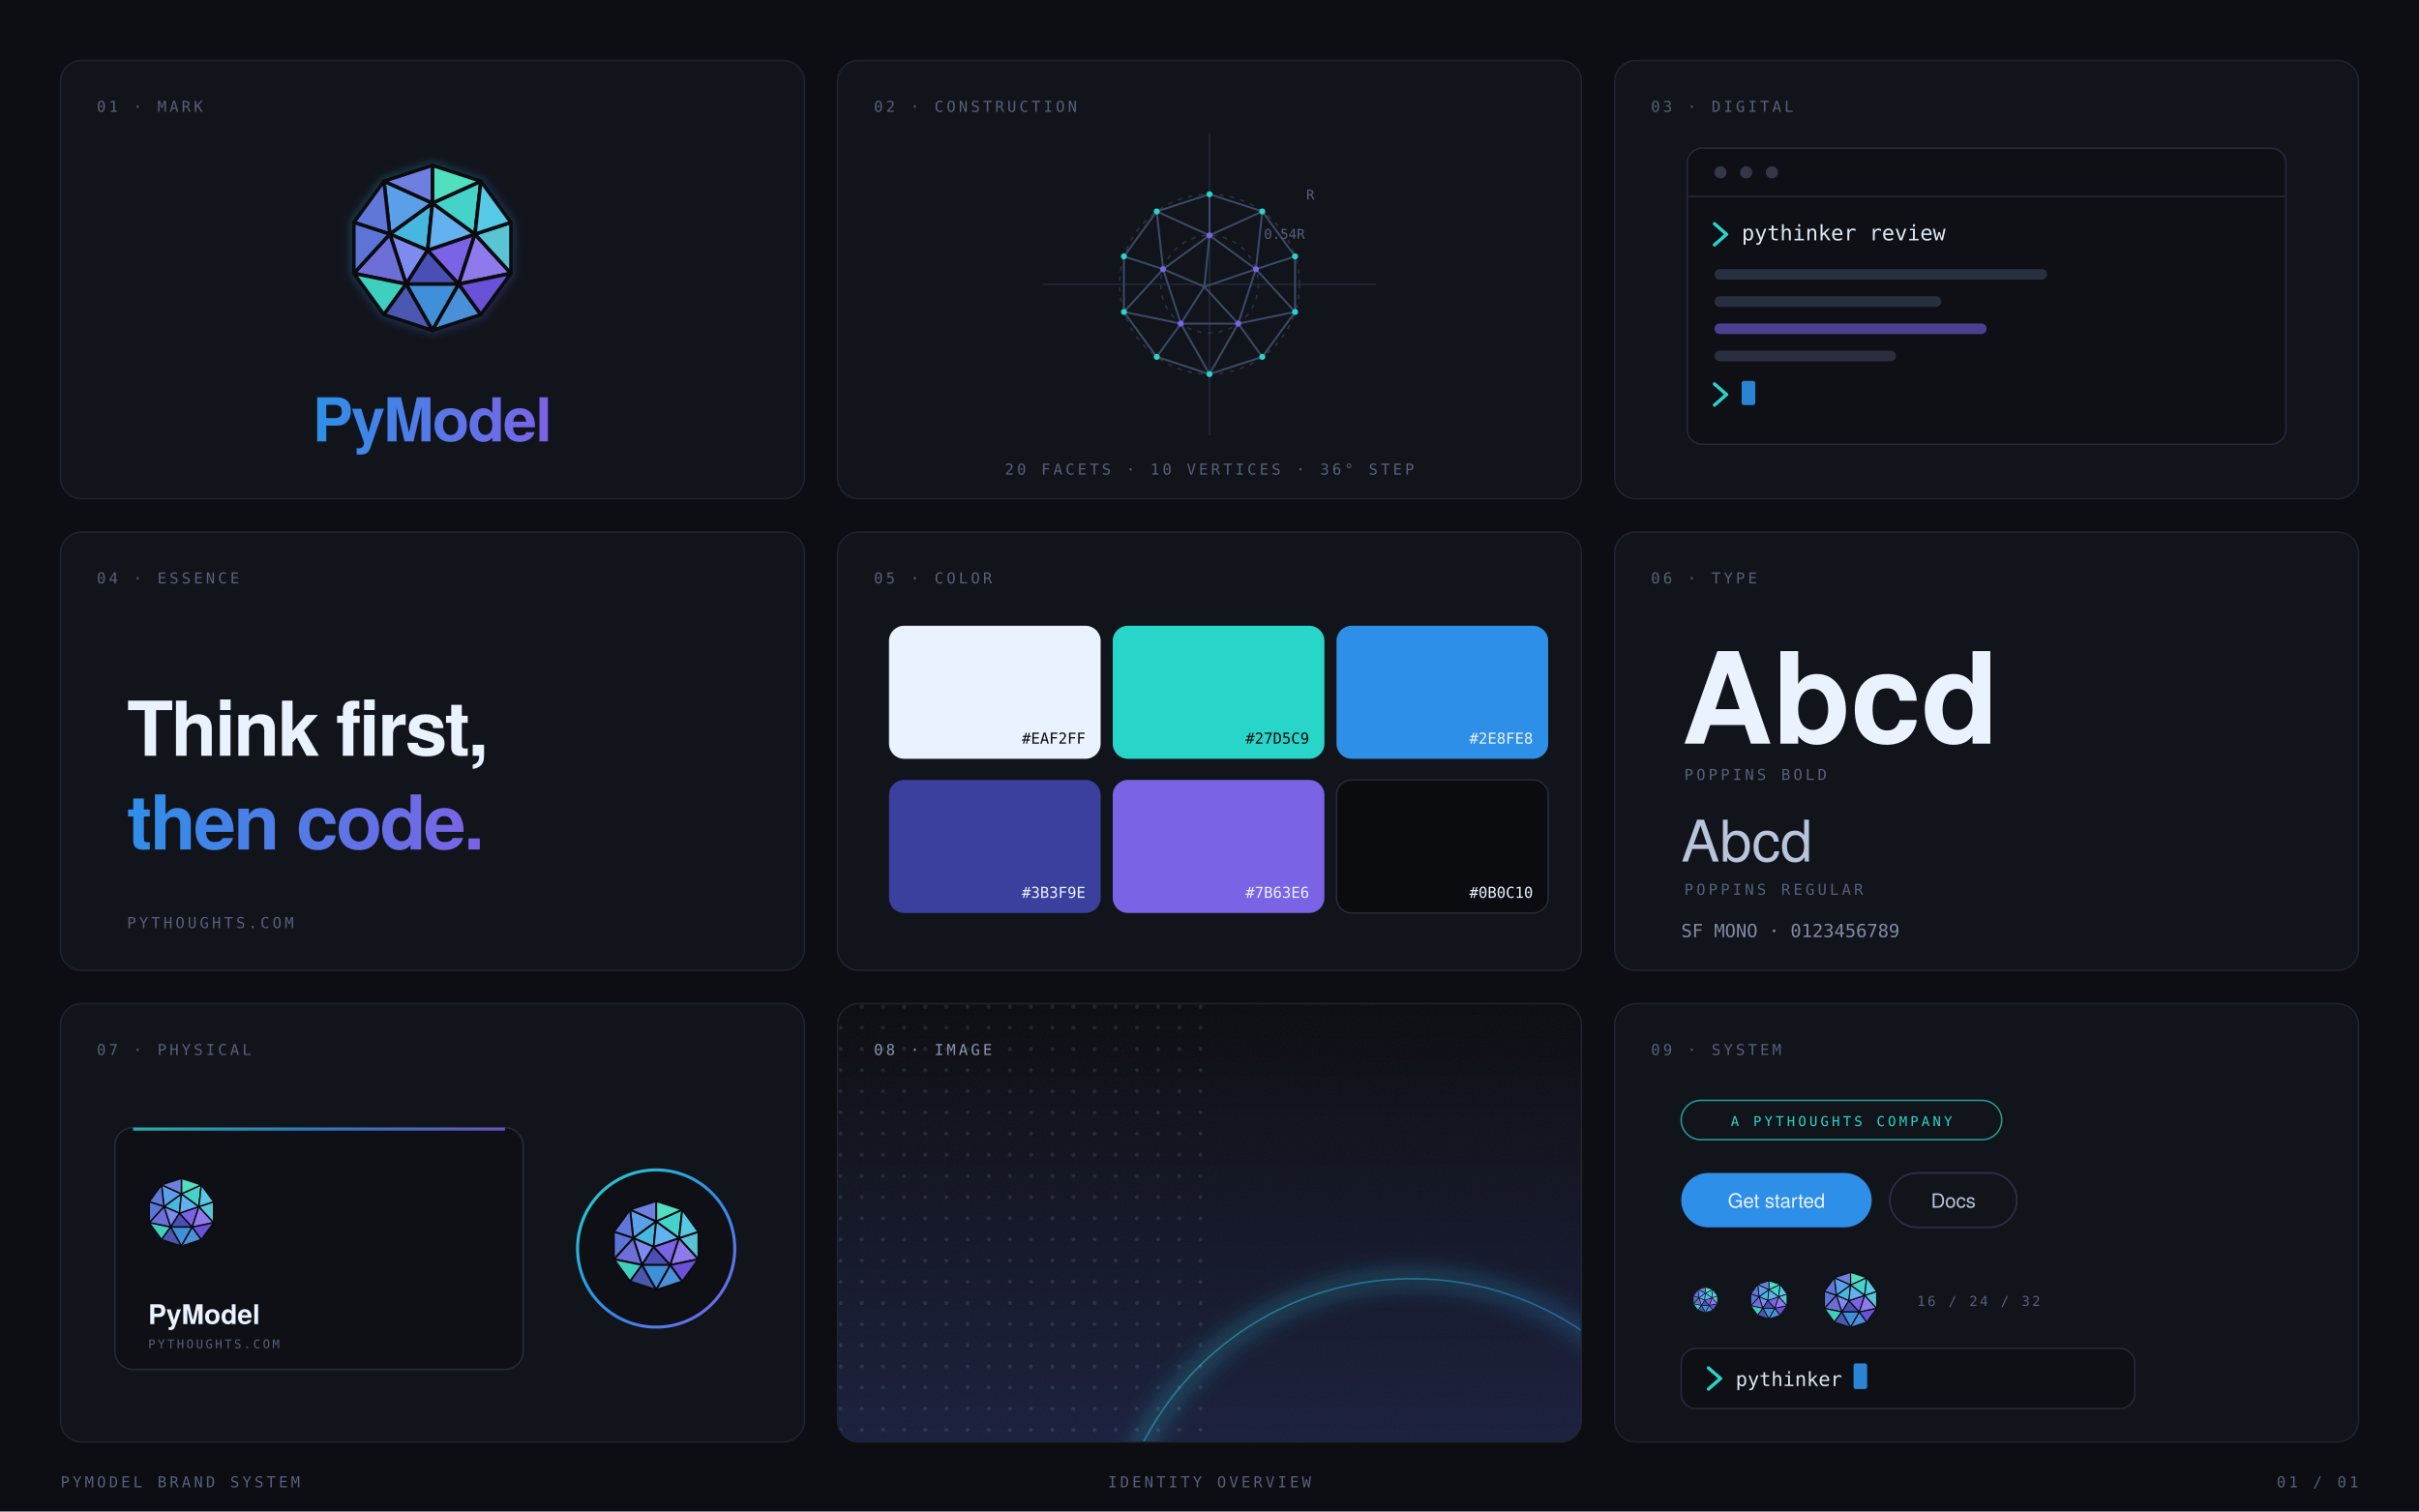
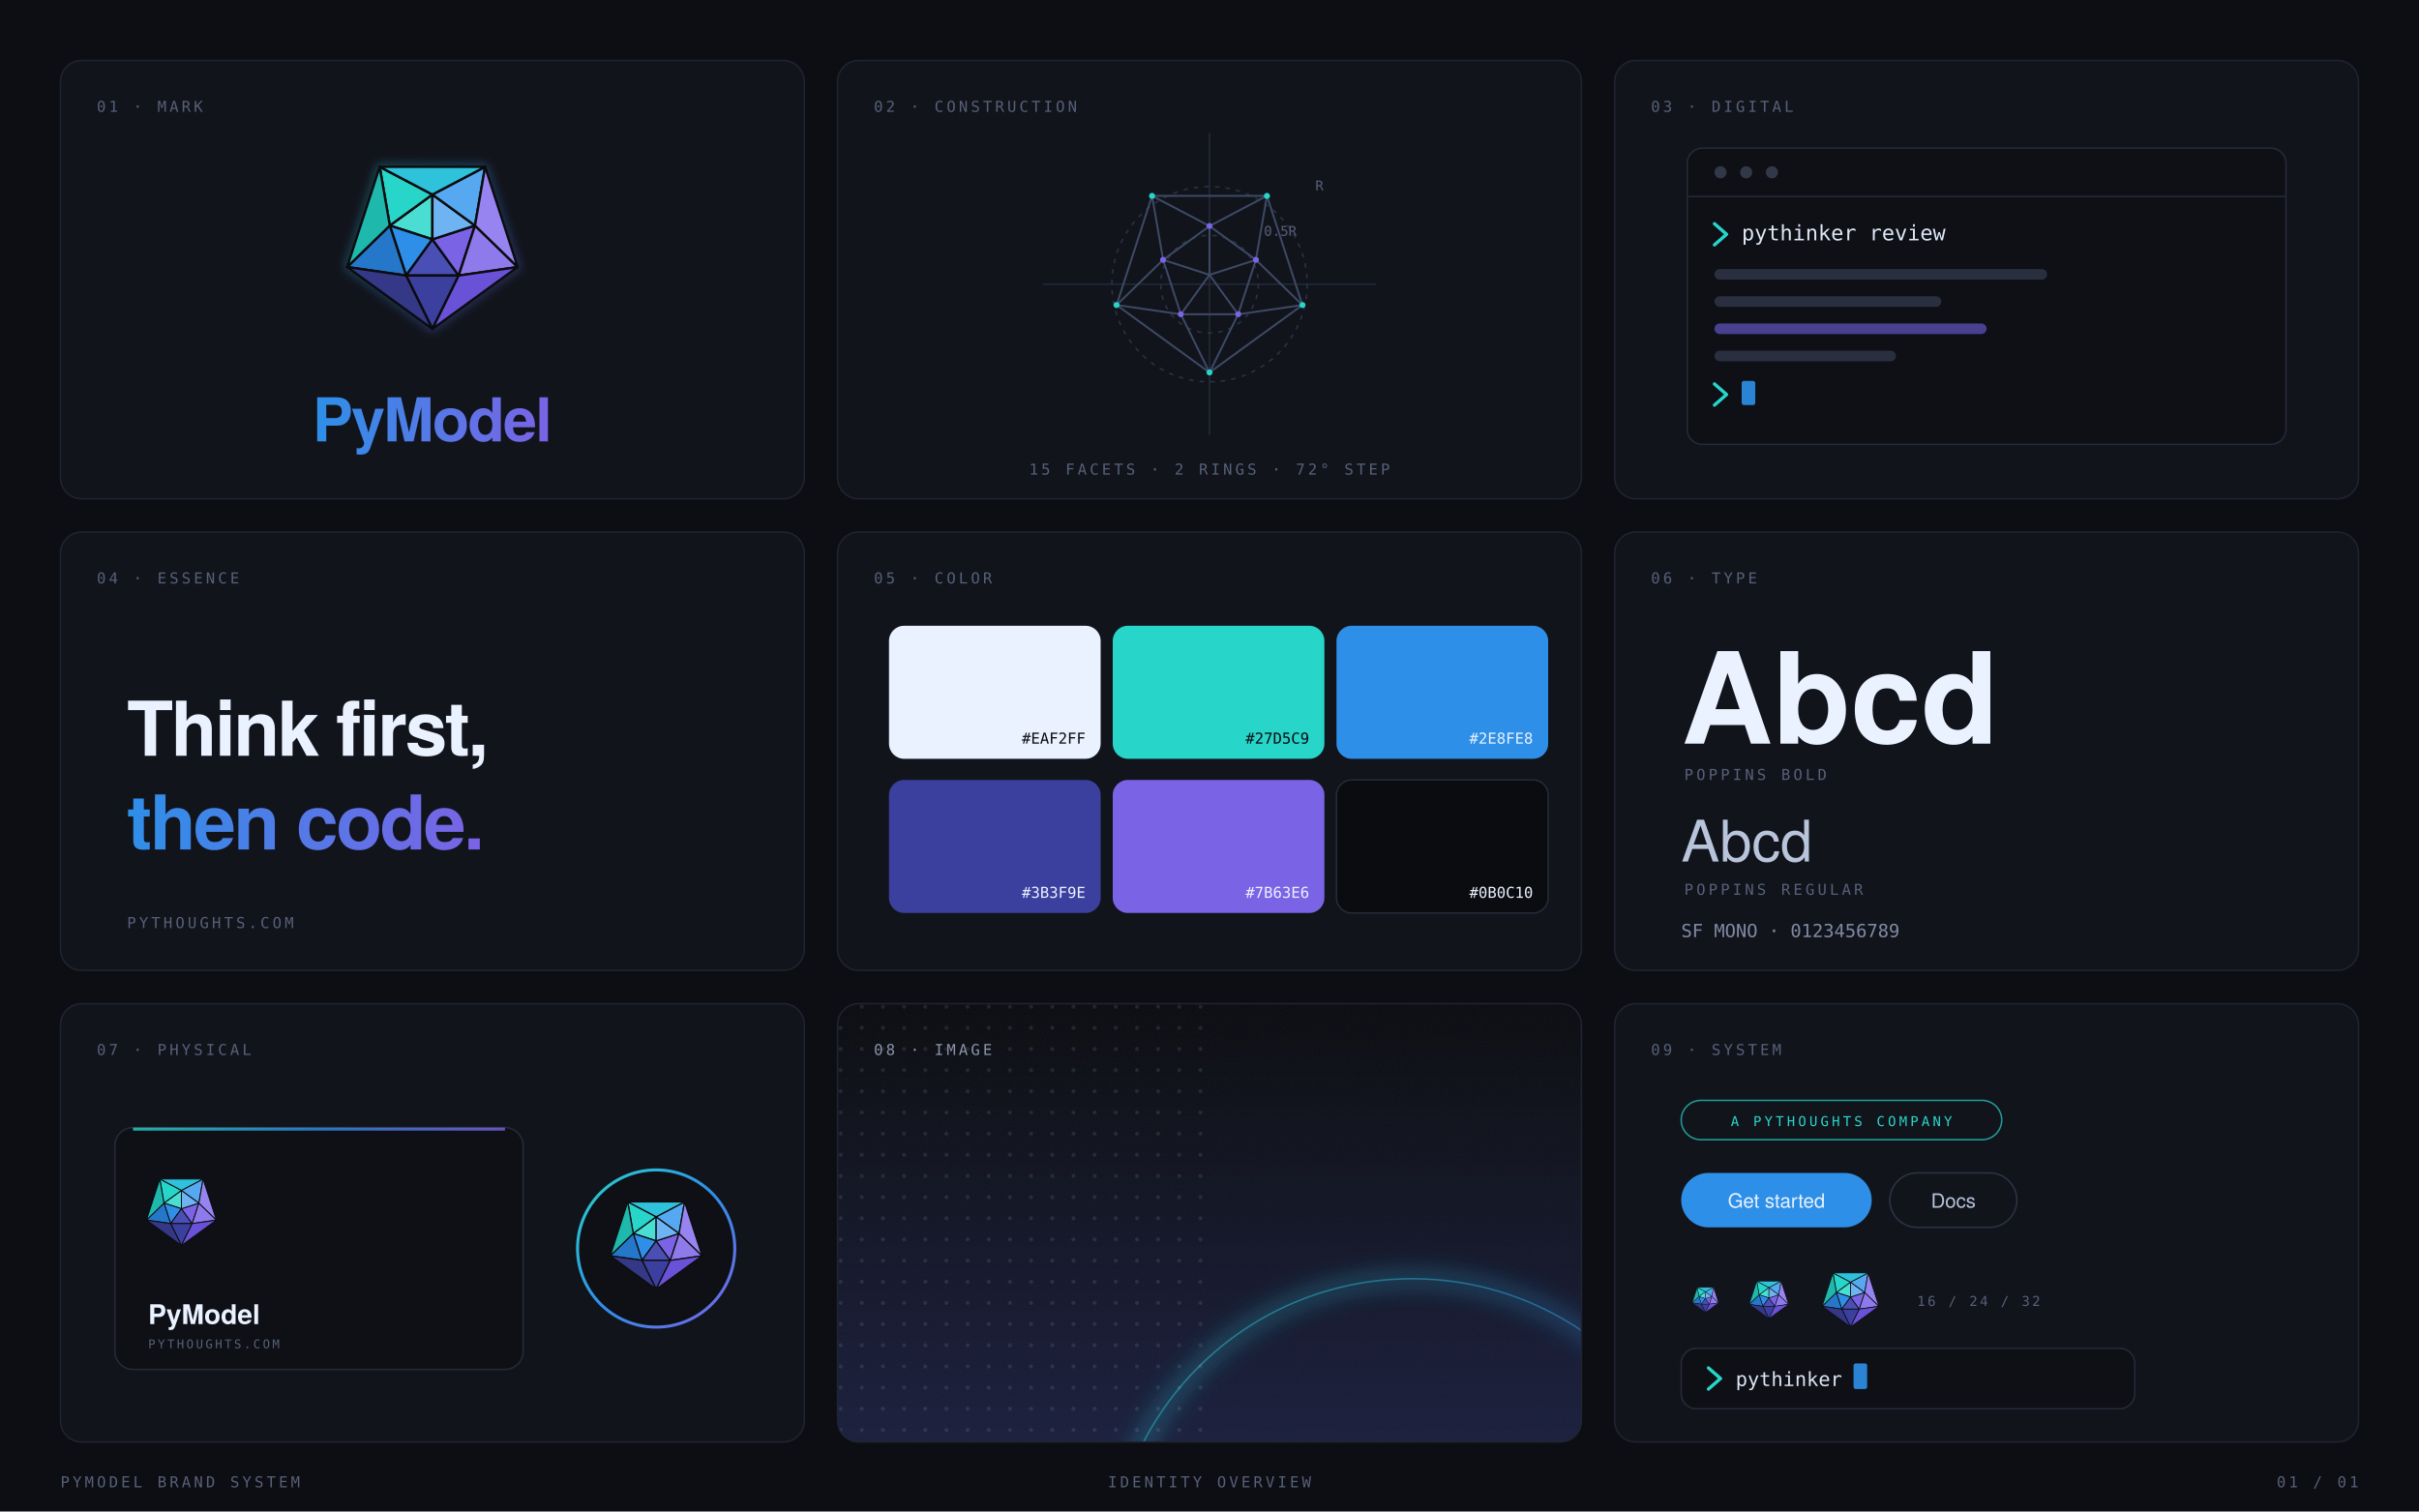
<svg xmlns="http://www.w3.org/2000/svg" xmlns:xlink="http://www.w3.org/1999/xlink" viewBox="0 0 1600 1000" role="img" aria-labelledby="title desc">
  <defs>
    <linearGradient id="word" x1="0" y1="0" x2="1" y2="0">
      <stop offset="0" stop-color="#2e8fe8" />
      <stop offset="1" stop-color="#7b63e6" />
    </linearGradient>
    <linearGradient id="rimG" x1="0" y1="0" x2="1" y2="1">
      <stop offset="0" stop-color="#27d5c9" />
      <stop offset="0.5" stop-color="#2e8fe8" />
      <stop offset="1" stop-color="#7b63e6" />
    </linearGradient>
    <linearGradient id="hairG" x1="0" y1="0" x2="1" y2="0">
      <stop offset="0" stop-color="#27d5c9" />
      <stop offset="0.5" stop-color="#2e8fe8" />
      <stop offset="1" stop-color="#7b63e6" />
    </linearGradient>
    <linearGradient id="skyG" x1="0" y1="0" x2="0" y2="1">
      <stop offset="0" stop-color="#0b0c10" />
      <stop offset="1" stop-color="#1a1f3d" />
    </linearGradient>
    <filter id="soft" x="-40%" y="-40%" width="180%" height="180%">
      <feGaussianBlur stdDeviation="4" />
    </filter>
    <filter id="soft8" x="-60%" y="-60%" width="220%" height="220%">
      <feGaussianBlur stdDeviation="8" />
    </filter>
    <filter id="grain" x="0" y="0" width="100%" height="100%">
      <feTurbulence type="fractalNoise" baseFrequency="0.9" numOctaves="2" stitchTiles="stitch" />
      <feColorMatrix type="saturate" values="0" />
      <feComponentTransfer>
        <feFuncA type="linear" slope="0.04" intercept="0" />
      </feComponentTransfer>
      <feComposite operator="in" in2="SourceGraphic" />
    </filter>
    <pattern id="halftone" width="14" height="14" patternUnits="userSpaceOnUse">
      <circle cx="2" cy="2" r="1.3" fill="#eaf2ff" opacity="0.10" />
    </pattern>
-     <g id="mk" stroke="#0b0c10" stroke-width="3" stroke-linejoin="round">
-       <polygon points="-4,2 0,-38 -36.1,-11.7" fill="#46b8e0" />
-       <polygon points="-4,2 -36.1,-11.7 -22.3,30.7" fill="#7d8bf0" />
-       <polygon points="-4,2 -22.3,30.7 22.3,30.7" fill="#4a4fb5" />
-       <polygon points="-4,2 22.3,30.7 36.1,-11.7" fill="#7b63e6" />
-       <polygon points="-4,2 36.1,-11.7 0,-38" fill="#64b1f0" />
-       <polygon points="0,-38 -36.1,-11.7 -41.1,-56.6" fill="#5a9fe8" />
-       <polygon points="-36.1,-11.7 -22.3,30.7 -66.6,21.6" fill="#6d6fd6" />
-       <polygon points="-22.3,30.7 22.3,30.7 0,70" fill="#3f8fd9" />
-       <polygon points="22.3,30.7 36.1,-11.7 66.6,21.6" fill="#8f7aec" />
-       <polygon points="36.1,-11.7 0,-38 41.1,-56.6" fill="#45d3c9" />
-       <polygon points="0,-38 41.1,-56.6 0,-70" fill="#52dfc0" />
-       <polygon points="0,-38 0,-70 -41.1,-56.6" fill="#6f7fe0" />
-       <polygon points="-36.1,-11.7 -41.1,-56.6 -66.6,-21.6" fill="#6076d8" />
-       <polygon points="-36.1,-11.7 -66.6,-21.6 -66.6,21.6" fill="#5b74d6" />
-       <polygon points="-22.3,30.7 -66.6,21.6 -41.1,56.6" fill="#3ecfbf" />
-       <polygon points="-22.3,30.7 -41.1,56.6 0,70" fill="#4b57b0" />
-       <polygon points="22.3,30.7 0,70 41.1,56.6" fill="#4a90d9" />
-       <polygon points="22.3,30.7 41.1,56.6 66.6,21.6" fill="#6a52d8" />
-       <polygon points="36.1,-11.7 66.6,21.6 66.6,-21.6" fill="#58c4d4" />
-       <polygon points="36.1,-11.7 66.6,-21.6 41.1,-56.6" fill="#55c9e6" />
+     <g id="mk" stroke="#0b0c10" stroke-width="2" stroke-linejoin="round">
+       <polygon points="0,-7.25 0,-45.25 -36.1,-18.95" fill="#4addd2" />
+       <polygon points="0,-7.25 -36.1,-18.95 -22.3,23.45" fill="#2e8fe8" />
+       <polygon points="0,-7.25 -22.3,23.45 22.3,23.45" fill="#4a4fb5" />
+       <polygon points="0,-7.25 22.3,23.45 36.1,-18.95" fill="#7b63e6" />
+       <polygon points="0,-7.25 36.1,-18.95 0,-45.25" fill="#6fb4f2" />
+       <polygon points="0,-45.25 -44.7,-68.75 -36.1,-18.95" fill="#27d5c9" />
+       <polygon points="-36.1,-18.95 -72.3,16.25 -22.3,23.45" fill="#2578c9" />
+       <polygon points="-22.3,23.45 0,68.75 22.3,23.45" fill="#3b3f9e" />
+       <polygon points="22.3,23.45 72.3,16.25 36.1,-18.95" fill="#8f7aec" />
+       <polygon points="36.1,-18.95 44.7,-68.75 0,-45.25" fill="#56a8f0" />
+       <polygon points="-44.7,-68.75 -36.1,-18.95 -72.3,16.25" fill="#1fb8ad" />
+       <polygon points="-72.3,16.25 -22.3,23.45 0,68.75" fill="#343887" />
+       <polygon points="0,68.75 22.3,23.45 72.3,16.25" fill="#6a52d8" />
+       <polygon points="72.3,16.25 36.1,-18.95 44.7,-68.75" fill="#9784f0" />
+       <polygon points="44.7,-68.75 0,-45.25 -44.7,-68.75" fill="#2fc2db" />
    </g>
-     <polygon id="hull" points="0,-70 41.1,-56.6 66.6,-21.6 66.6,21.6 41.1,56.6 0,70 -41.1,56.6 -66.6,21.6 -66.6,-21.6 -41.1,-56.6" />
+     <polygon id="hull" points="-44.7,-68.75 44.7,-68.75 72.3,16.25 0,68.75 -72.3,16.25" />
  </defs>
  <rect width="1600" height="1000" fill="#0d0e13" />
  <g transform="translate(40,40)">
    <rect width="492" height="290" rx="14" fill="#12141c" stroke="#1e2430" />
    <text x="24" y="34" font-family="'SF Mono',Menlo,Consolas,monospace" font-size="10" letter-spacing="2" fill="#566078">01 · MARK</text>
    <use xlink:href="#hull" transform="translate(246,124) scale(0.78)" fill="none" stroke="url(#rimG)" stroke-width="3" stroke-linejoin="round" filter="url(#soft)" opacity="0.6" />
    <use xlink:href="#mk" transform="translate(246,124) scale(0.78)" />
    <text x="246" y="252" text-anchor="middle" font-family="'Poppins','Avenir Next','Helvetica Neue',sans-serif" font-size="40" font-weight="700" letter-spacing="-1" fill="url(#word)">PyModel</text>
  </g>
  <g transform="translate(554,40)">
    <rect width="492" height="290" rx="14" fill="#12141c" stroke="#1e2430" />
    <text x="24" y="34" font-family="'SF Mono',Menlo,Consolas,monospace" font-size="10" letter-spacing="2" fill="#566078">02 · CONSTRUCTION</text>
    <g transform="translate(246,148)">
      <line x1="-110" y1="0" x2="110" y2="0" stroke="#222a3a" />
      <line x1="0" y1="-100" x2="0" y2="100" stroke="#222a3a" />
-       <circle r="59.5" fill="none" stroke="#2a3244" stroke-dasharray="3 4" />
+       <circle r="64.6" fill="none" stroke="#2a3244" stroke-dasharray="3 4" />
      <circle r="32.3" fill="none" stroke="#2a3244" stroke-dasharray="3 4" />
      <g transform="scale(0.85)" fill="none" stroke="#3d4a66" stroke-width="1.5" stroke-linejoin="round">
        <use xlink:href="#hull" />
-         <polygon points="0,-38 36.1,-11.7 22.3,30.7 -22.3,30.7 -36.1,-11.7" />
-         <path d="M-4,2 L0,-38 M-4,2 L-36.1,-11.7 M-4,2 L-22.3,30.7 M-4,2 L22.3,30.7 M-4,2 L36.1,-11.7" />
-         <path d="M0,-38 L-41.1,-56.6 M0,-38 L0,-70 M0,-38 L41.1,-56.6 M-36.1,-11.7 L-41.1,-56.6 M-36.1,-11.7 L-66.6,-21.6 M-36.1,-11.7 L-66.6,21.6 M-22.3,30.7 L-66.6,21.6 M-22.3,30.7 L-41.1,56.6 M-22.3,30.7 L0,70 M22.3,30.7 L0,70 M22.3,30.7 L41.1,56.6 M22.3,30.7 L66.6,21.6 M36.1,-11.7 L66.6,21.6 M36.1,-11.7 L66.6,-21.6 M36.1,-11.7 L41.1,-56.6" />
+         <polygon points="0,-45.25 36.1,-18.95 22.3,23.45 -22.3,23.45 -36.1,-18.95" />
+         <path d="M0,-7.25 L0,-45.25 M0,-7.25 L-36.1,-18.95 M0,-7.25 L-22.3,23.45 M0,-7.25 L22.3,23.45 M0,-7.25 L36.1,-18.95" />
+         <path d="M0,-45.25 L-44.7,-68.75 M0,-45.25 L44.7,-68.75 M-36.1,-18.95 L-44.7,-68.75 M-36.1,-18.95 L-72.3,16.25 M-22.3,23.45 L-72.3,16.25 M-22.3,23.45 L0,68.75 M22.3,23.45 L0,68.75 M22.3,23.45 L72.3,16.25 M36.1,-18.95 L72.3,16.25 M36.1,-18.95 L44.7,-68.75" />
      </g>
      <g fill="#27d5c9">
-         <circle cx="0" cy="-59.5" r="2" />
-         <circle cx="34.9" cy="-48.1" r="2" />
-         <circle cx="56.6" cy="-18.4" r="2" />
-         <circle cx="56.6" cy="18.4" r="2" />
-         <circle cx="34.9" cy="48.1" r="2" />
-         <circle cx="0" cy="59.5" r="2" />
-         <circle cx="-34.9" cy="48.1" r="2" />
-         <circle cx="-56.6" cy="18.4" r="2" />
-         <circle cx="-56.6" cy="-18.4" r="2" />
-         <circle cx="-34.9" cy="-48.1" r="2" />
+         <circle cx="-38" cy="-58.4" r="2" />
+         <circle cx="38" cy="-58.4" r="2" />
+         <circle cx="61.5" cy="13.8" r="2" />
+         <circle cx="0" cy="58.4" r="2" />
+         <circle cx="-61.5" cy="13.8" r="2" />
      </g>
      <g fill="#7b63e6">
-         <circle cx="0" cy="-32.3" r="2" />
-         <circle cx="-30.7" cy="-9.9" r="2" />
-         <circle cx="-19" cy="26.1" r="2" />
-         <circle cx="19" cy="26.1" r="2" />
-         <circle cx="30.7" cy="-9.9" r="2" />
+         <circle cx="0" cy="-38.5" r="2" />
+         <circle cx="-30.7" cy="-16.1" r="2" />
+         <circle cx="-19" cy="19.9" r="2" />
+         <circle cx="19" cy="19.9" r="2" />
+         <circle cx="30.7" cy="-16.1" r="2" />
      </g>
-       <text x="64" y="-56" font-family="'SF Mono',Menlo,Consolas,monospace" font-size="9" fill="#566078">R</text>
-       <text x="36" y="-30" font-family="'SF Mono',Menlo,Consolas,monospace" font-size="9" fill="#566078">0.54R</text>
+       <text x="70" y="-62" font-family="'SF Mono',Menlo,Consolas,monospace" font-size="9" fill="#566078">R</text>
+       <text x="36" y="-32" font-family="'SF Mono',Menlo,Consolas,monospace" font-size="9" fill="#566078">0.5R</text>
    </g>
-     <text x="246" y="274" text-anchor="middle" font-family="'SF Mono',Menlo,Consolas,monospace" font-size="10" letter-spacing="2" fill="#566078">20 FACETS · 10 VERTICES · 36° STEP</text>
+     <text x="246" y="274" text-anchor="middle" font-family="'SF Mono',Menlo,Consolas,monospace" font-size="10" letter-spacing="2" fill="#566078">15 FACETS · 2 RINGS · 72° STEP</text>
  </g>
  <g transform="translate(1068,40)">
    <rect width="492" height="290" rx="14" fill="#12141c" stroke="#1e2430" />
    <text x="24" y="34" font-family="'SF Mono',Menlo,Consolas,monospace" font-size="10" letter-spacing="2" fill="#566078">03 · DIGITAL</text>
    <rect x="48" y="58" width="396" height="196" rx="10" fill="#0e1016" stroke="#262a38" />
    <line x1="48.5" y1="90" x2="443.5" y2="90" stroke="#262a38" />
    <circle cx="70" cy="74" r="4" fill="#333848" />
    <circle cx="87" cy="74" r="4" fill="#333848" />
    <circle cx="104" cy="74" r="4" fill="#333848" />
    <path d="M 66 108 L 74 115 L 66 122" fill="none" stroke="#27d5c9" stroke-width="2.2" stroke-linecap="round" stroke-linejoin="round" />
    <text x="84" y="119" font-family="'SF Mono',Menlo,Consolas,monospace" font-size="14" fill="#dde7f5">pythinker review</text>
    <rect x="66" y="138" width="220" height="7" rx="3.5" fill="#2a2f40" />
    <rect x="66" y="156" width="150" height="7" rx="3.5" fill="#2a2f40" />
    <rect x="66" y="174" width="180" height="7" rx="3.5" fill="#4a4090" />
    <rect x="66" y="192" width="120" height="7" rx="3.5" fill="#2a2f40" />
    <path d="M 66 214 L 74 221 L 66 228" fill="none" stroke="#27d5c9" stroke-width="2.2" stroke-linecap="round" stroke-linejoin="round" />
    <rect x="84" y="212" width="9" height="16" rx="1.5" fill="#2e8fe8" opacity="0.9" />
  </g>
  <g transform="translate(40,352)">
    <rect width="492" height="290" rx="14" fill="#12141c" stroke="#1e2430" />
    <text x="24" y="34" font-family="'SF Mono',Menlo,Consolas,monospace" font-size="10" letter-spacing="2" fill="#566078">04 · ESSENCE</text>
    <text x="44" y="148" font-family="'Poppins','Avenir Next','Helvetica Neue',sans-serif" font-size="50" font-weight="700" letter-spacing="-1.5" fill="#eaf2ff">Think first,</text>
    <text x="44" y="210" font-family="'Poppins','Avenir Next','Helvetica Neue',sans-serif" font-size="50" font-weight="700" letter-spacing="-1.5" fill="url(#word)">then code.</text>
    <text x="44" y="262" font-family="'SF Mono',Menlo,Consolas,monospace" font-size="10" letter-spacing="2" fill="#566078">PYTHOUGHTS.COM</text>
  </g>
  <g transform="translate(554,352)">
    <rect width="492" height="290" rx="14" fill="#12141c" stroke="#1e2430" />
    <text x="24" y="34" font-family="'SF Mono',Menlo,Consolas,monospace" font-size="10" letter-spacing="2" fill="#566078">05 · COLOR</text>
    <g font-family="'SF Mono',Menlo,Consolas,monospace" font-size="10">
      <rect x="34" y="62" width="140" height="88" rx="10" fill="#eaf2ff" />
      <text x="164" y="140" text-anchor="end" fill="#0b0c10">#EAF2FF</text>
      <rect x="182" y="62" width="140" height="88" rx="10" fill="#27d5c9" />
      <text x="312" y="140" text-anchor="end" fill="#0b0c10">#27D5C9</text>
      <rect x="330" y="62" width="140" height="88" rx="10" fill="#2e8fe8" />
      <text x="460" y="140" text-anchor="end" fill="#eaf2ff">#2E8FE8</text>
      <rect x="34" y="164" width="140" height="88" rx="10" fill="#3b3f9e" />
      <text x="164" y="242" text-anchor="end" fill="#eaf2ff">#3B3F9E</text>
      <rect x="182" y="164" width="140" height="88" rx="10" fill="#7b63e6" />
      <text x="312" y="242" text-anchor="end" fill="#eaf2ff">#7B63E6</text>
      <rect x="330" y="164" width="140" height="88" rx="10" fill="#0b0c10" stroke="#262a38" />
      <text x="460" y="242" text-anchor="end" fill="#eaf2ff">#0B0C10</text>
    </g>
  </g>
  <g transform="translate(1068,352)">
    <rect width="492" height="290" rx="14" fill="#12141c" stroke="#1e2430" />
    <text x="24" y="34" font-family="'SF Mono',Menlo,Consolas,monospace" font-size="10" letter-spacing="2" fill="#566078">06 · TYPE</text>
    <text x="44" y="140" font-family="'Poppins','Avenir Next','Helvetica Neue',sans-serif" font-size="84" font-weight="700" fill="#eaf2ff">Abcd</text>
    <text x="46" y="164" font-family="'SF Mono',Menlo,Consolas,monospace" font-size="10" letter-spacing="2" fill="#566078">POPPINS BOLD</text>
    <text x="44" y="218" font-family="'Poppins','Avenir Next','Helvetica Neue',sans-serif" font-size="38" font-weight="400" fill="#b8c4da">Abcd</text>
    <text x="46" y="240" font-family="'SF Mono',Menlo,Consolas,monospace" font-size="10" letter-spacing="2" fill="#566078">POPPINS REGULAR</text>
    <text x="44" y="268" font-family="'SF Mono',Menlo,Consolas,monospace" font-size="12" fill="#7f8aa3">SF MONO · 0123456789</text>
  </g>
  <g transform="translate(40,664)">
    <rect width="492" height="290" rx="14" fill="#12141c" stroke="#1e2430" />
    <text x="24" y="34" font-family="'SF Mono',Menlo,Consolas,monospace" font-size="10" letter-spacing="2" fill="#566078">07 · PHYSICAL</text>
    <rect x="36" y="82" width="270" height="160" rx="12" fill="#0e1016" stroke="#262a38" />
    <rect x="48" y="82" width="246" height="2" fill="url(#hairG)" opacity="0.8" />
    <use xlink:href="#mk" transform="translate(80,138) scale(0.32)" />
    <text x="58" y="212" font-family="'Poppins','Avenir Next','Helvetica Neue',sans-serif" font-size="18" font-weight="700" fill="#eaf2ff">PyModel</text>
    <text x="58" y="228" font-family="'SF Mono',Menlo,Consolas,monospace" font-size="8" letter-spacing="1.5" fill="#566078">PYTHOUGHTS.COM</text>
    <circle cx="394" cy="162" r="52" fill="#0e1016" stroke="url(#rimG)" stroke-width="2" />
    <use xlink:href="#mk" transform="translate(394,160) scale(0.42)" />
  </g>
  <g transform="translate(554,664)">
    <clipPath id="p8clip">
      <rect width="492" height="290" rx="14" />
    </clipPath>
    <g clip-path="url(#p8clip)">
      <rect width="492" height="290" fill="url(#skyG)" />
      <circle cx="380" cy="382" r="200" fill="none" stroke="url(#rimG)" stroke-width="4" filter="url(#soft8)" opacity="0.85" />
      <circle cx="380" cy="382" r="200" fill="none" stroke="url(#rimG)" stroke-width="1" opacity="0.5" />
      <rect width="246" height="290" fill="url(#halftone)" />
      <rect width="492" height="290" fill="#eaf2ff" filter="url(#grain)" />
    </g>
    <rect width="492" height="290" rx="14" fill="none" stroke="#1e2430" />
    <text x="24" y="34" font-family="'SF Mono',Menlo,Consolas,monospace" font-size="10" letter-spacing="2" fill="#8a94ab">08 · IMAGE</text>
  </g>
  <g transform="translate(1068,664)">
    <rect width="492" height="290" rx="14" fill="#12141c" stroke="#1e2430" />
    <text x="24" y="34" font-family="'SF Mono',Menlo,Consolas,monospace" font-size="10" letter-spacing="2" fill="#566078">09 · SYSTEM</text>
    <rect x="44" y="64" width="212" height="26" rx="13" fill="none" stroke="#27d5c9" opacity="0.7" />
    <text x="150" y="81" text-anchor="middle" font-family="'SF Mono',Menlo,Consolas,monospace" font-size="9" letter-spacing="2" fill="#27d5c9">A PYTHOUGHTS COMPANY</text>
    <rect x="44" y="112" width="126" height="36" rx="18" fill="#2e8fe8" />
    <text x="107" y="135" text-anchor="middle" font-family="'Poppins','Avenir Next','Helvetica Neue',sans-serif" font-size="13" font-weight="500" fill="#eaf2ff">Get started</text>
    <rect x="182" y="112" width="84" height="36" rx="18" fill="none" stroke="#2c3346" />
    <text x="224" y="135" text-anchor="middle" font-family="'Poppins','Avenir Next','Helvetica Neue',sans-serif" font-size="13" font-weight="500" fill="#b8c4da">Docs</text>
    <use xlink:href="#mk" transform="translate(60,196) scale(0.12)" />
    <use xlink:href="#mk" transform="translate(102,196) scale(0.18)" />
    <use xlink:href="#mk" transform="translate(156,196) scale(0.26)" />
    <text x="200" y="200" font-family="'SF Mono',Menlo,Consolas,monospace" font-size="9" letter-spacing="1.5" fill="#566078">16 / 24 / 32</text>
    <rect x="44" y="228" width="300" height="40" rx="10" fill="#0e1016" stroke="#262a38" />
    <path d="M 62 241 L 70 248 L 62 255" fill="none" stroke="#27d5c9" stroke-width="2.2" stroke-linecap="round" stroke-linejoin="round" />
    <text x="80" y="253" font-family="'SF Mono',Menlo,Consolas,monospace" font-size="13" fill="#dde7f5">pythinker</text>
    <rect x="158" y="238" width="9" height="17" rx="1.5" fill="#2e8fe8" opacity="0.9" />
  </g>
  <g font-family="'SF Mono',Menlo,Consolas,monospace" font-size="10" letter-spacing="2" fill="#566078">
    <text x="40" y="984">PYMODEL BRAND SYSTEM</text>
    <text x="800" y="984" text-anchor="middle">IDENTITY OVERVIEW</text>
    <text x="1560" y="984" text-anchor="end">01 / 01</text>
  </g>
</svg>
